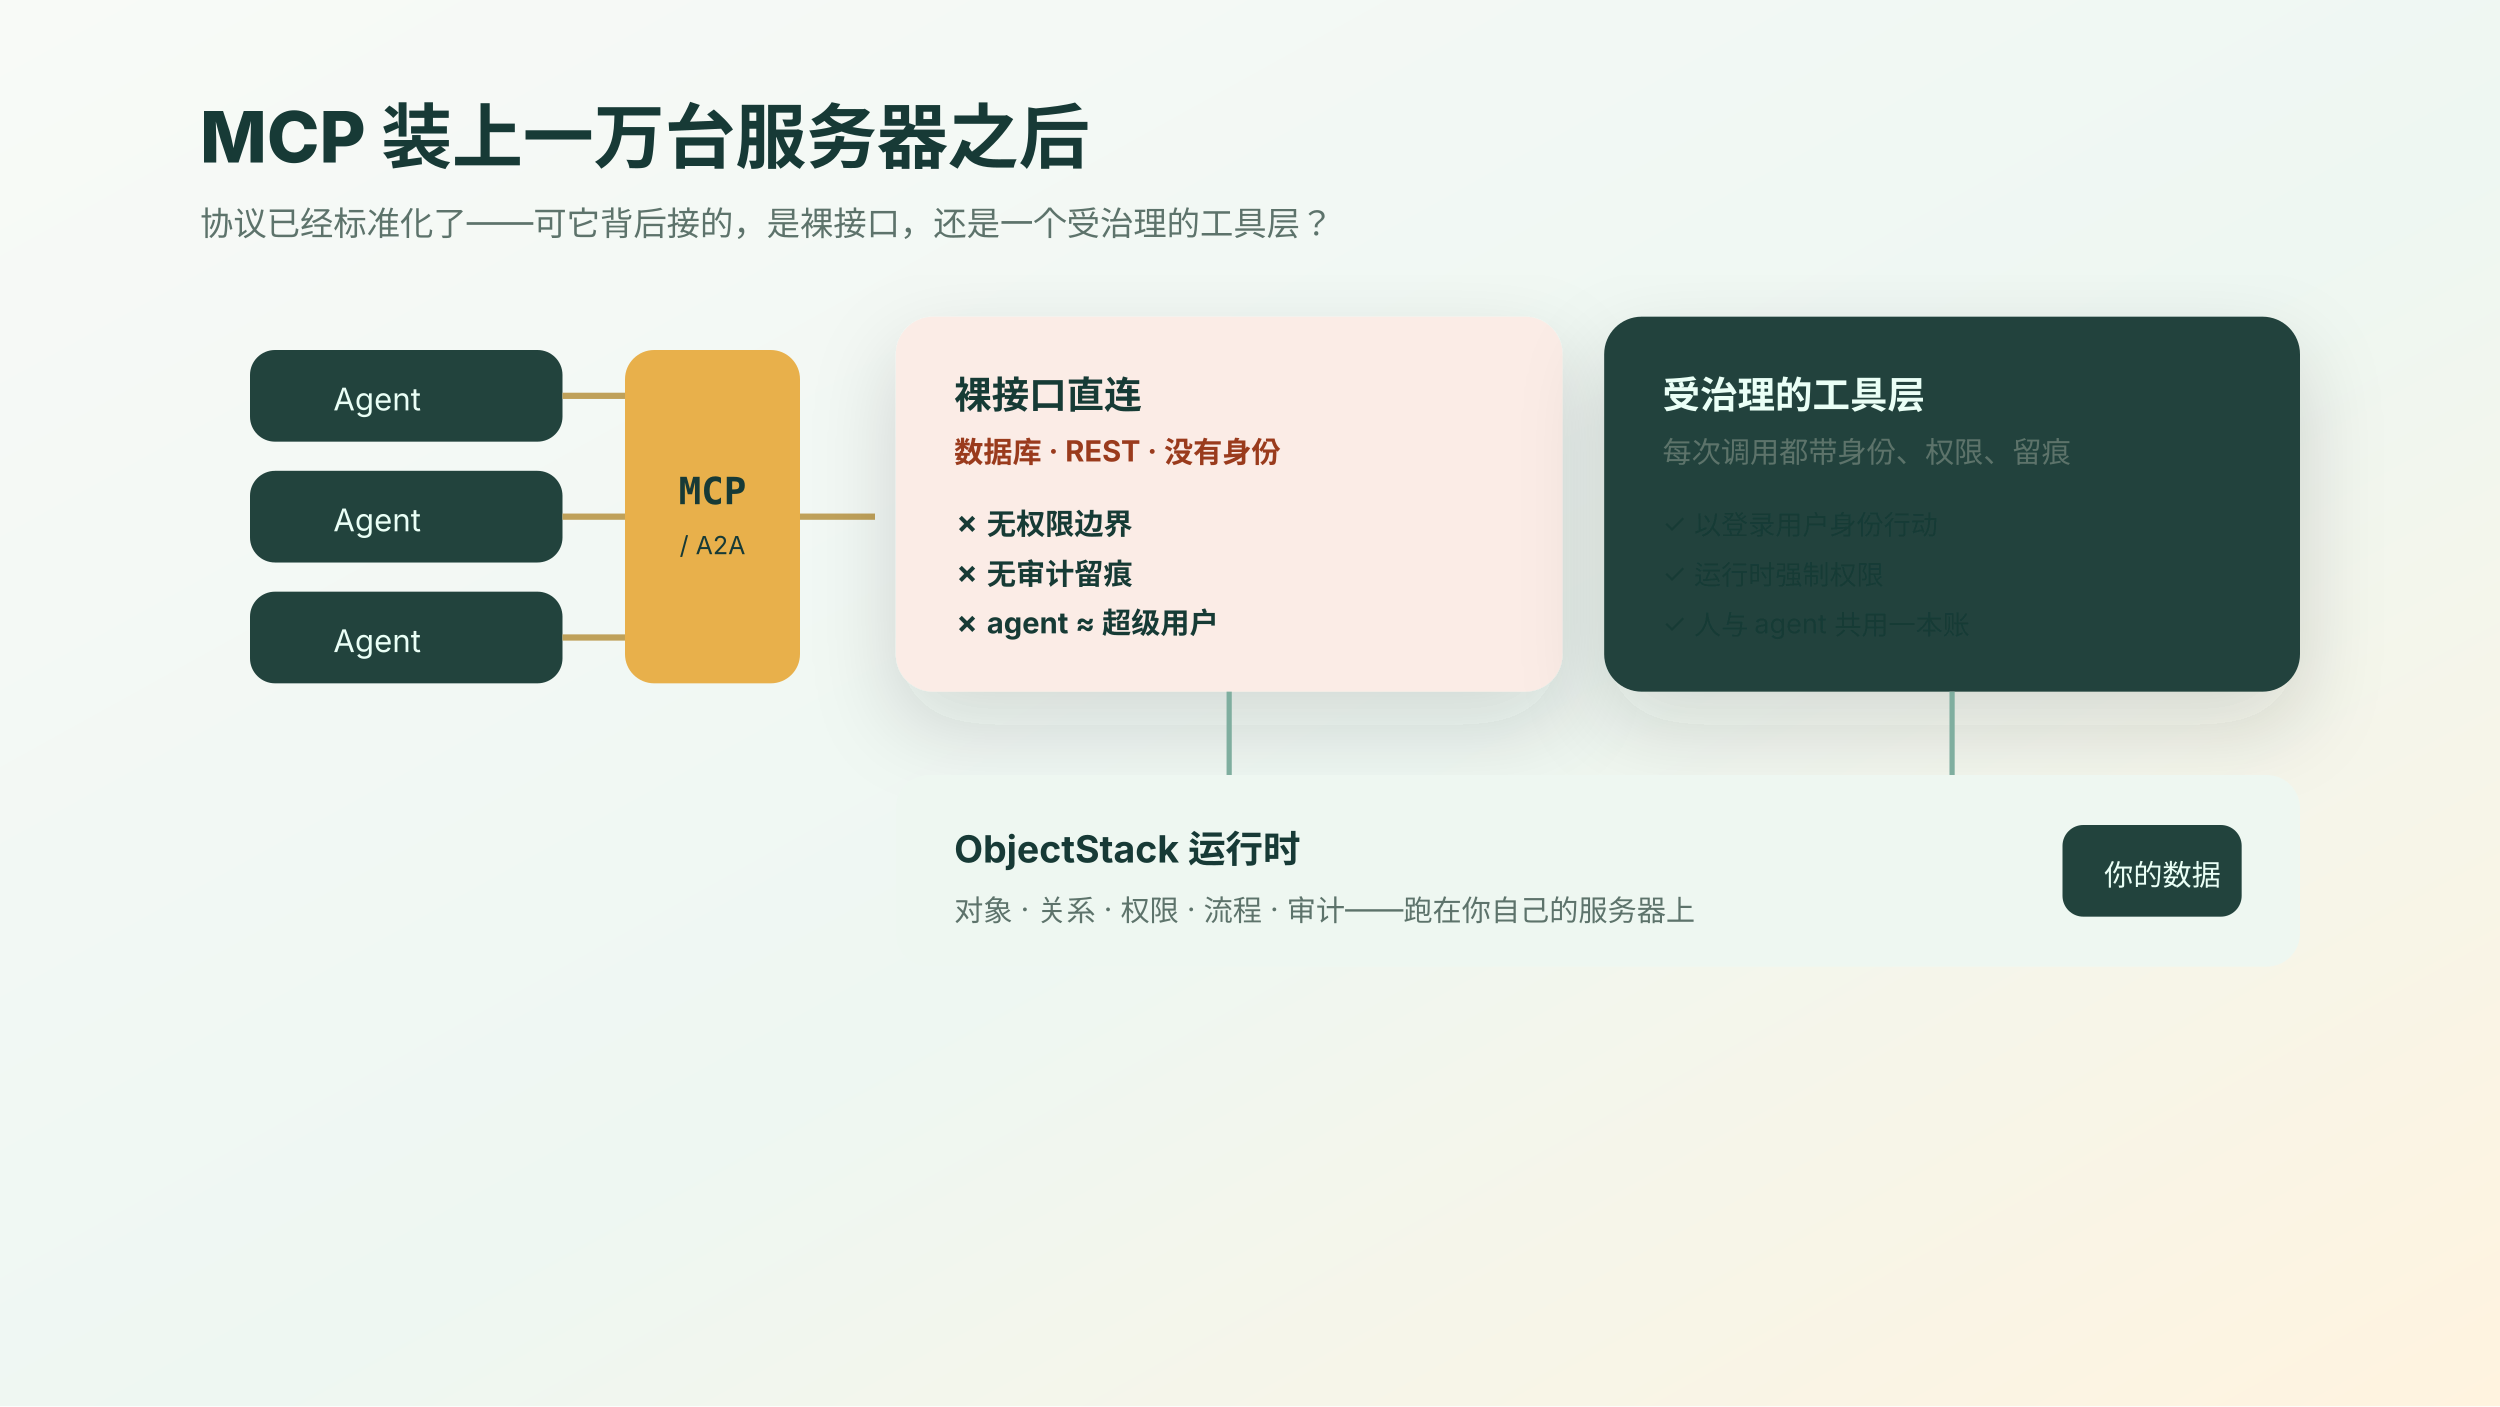
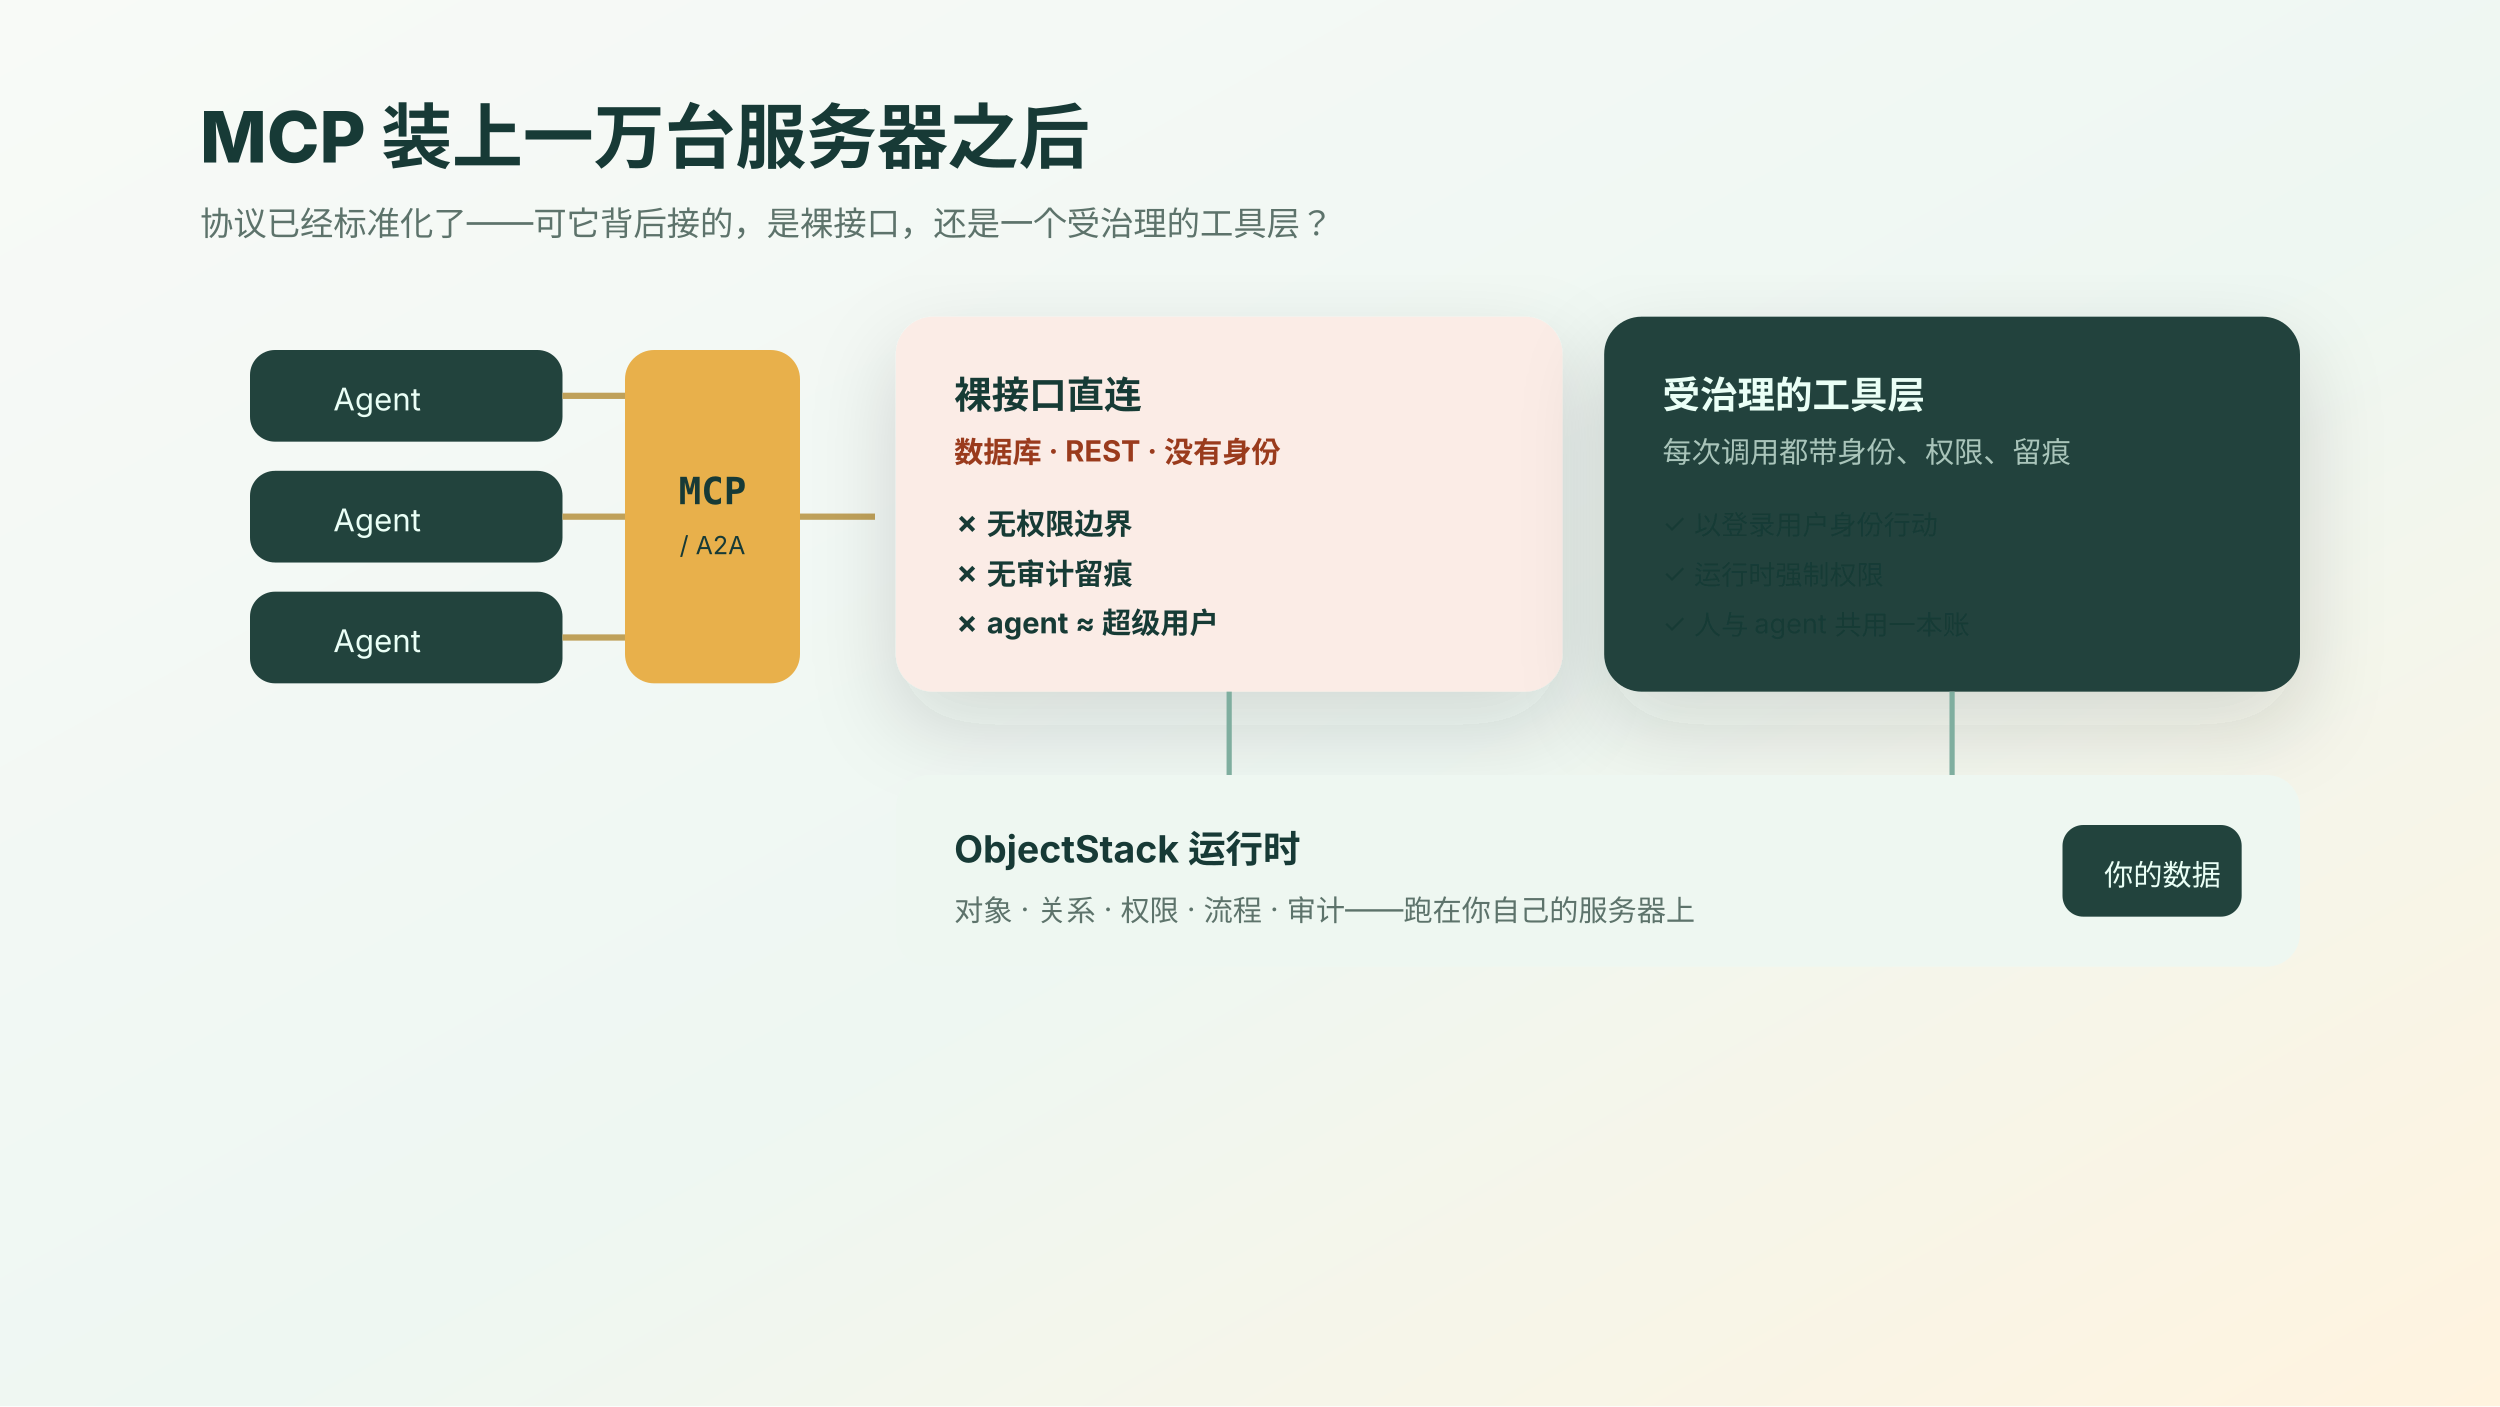
<svg xmlns="http://www.w3.org/2000/svg" viewBox="0 0 1200 675" role="img" aria-label="多个 agent 通过 MCP 连接，背后是裸接口还是受治理的工具层">
  <defs>
    <linearGradient id="bg" x1="0" x2="1" y1="0" y2="1">
      <stop stop-color="#f8faf7" />
      <stop offset=".55" stop-color="#eef7f2" />
      <stop offset="1" stop-color="#fff3df" />
    </linearGradient>
    <filter id="shadow" x="-20%" y="-20%" width="140%" height="150%">
      <feDropShadow dx="0" dy="16" stdDeviation="20" flood-color="#24342f" flood-opacity=".15" />
    </filter>
    <style>
      text{font-family:-apple-system,BlinkMacSystemFont,"Segoe UI",sans-serif;fill:#173a36}
      .tiny{font-size:16px;fill:#5d736b}.label{font-size:18px;font-weight:720}.invert{fill:#eafff6}.soft{fill:#5d736b;font-size:14px}
      .warn{font-size:14px;font-weight:650;fill:#9a3b1f}.ok{font-size:14px;font-weight:650;fill:#1f6b4a}.mono{font-family:ui-monospace,Menlo,monospace}
    </style>
  </defs>
  <rect width="1200" height="675" fill="url(#bg)" />
  <text x="96" y="78" font-size="34" font-weight="780">MCP 装上一万台服务器之后</text>
  <text x="96" y="113" class="tiny">协议已经标准化了——可它背后接的，是裸接口，还是一个受治理的工具层？</text>
  <g transform="translate(120 168)">
    <g font-size="15">
      <rect width="150" height="44" rx="12" fill="#22433d" />
      <text x="40" y="29" class="invert">Agent</text>
      <rect y="58" width="150" height="44" rx="12" fill="#22433d" />
      <text x="40" y="87" class="invert">Agent</text>
      <rect y="116" width="150" height="44" rx="12" fill="#22433d" />
      <text x="40" y="145" class="invert">Agent</text>
    </g>
  </g>
  <g transform="translate(300 168)">
    <rect width="84" height="160" rx="14" fill="#e8b04b" />
    <text x="42" y="74" text-anchor="middle" font-size="18" font-weight="780" fill="#22433d" class="mono">MCP</text>
    <text x="42" y="98" text-anchor="middle" font-size="12" fill="#7a5510">/ A2A</text>
    <g stroke="#bfa15a" stroke-width="3">
      <path d="M-30 22 h30" />
      <path d="M-30 80 h30" />
      <path d="M-30 138 h30" />
    </g>
    <path d="M84 80 h36" stroke="#bfa15a" stroke-width="3" />
  </g>
  <g transform="translate(430 152)" filter="url(#shadow)">
    <rect width="320" height="180" rx="18" fill="#fbece6" />
    <text x="28" y="44" class="label" fill="#9a3b1f">裸接口直连</text>
    <text x="28" y="70" class="warn">数据库 · REST · 没有身份</text>
    <g class="warn" font-size="13">
      <text x="28" y="104">✗ 无权限边界</text>
      <text x="28" y="128">✗ 无审计留痕</text>
      <text x="28" y="152">✗ agent ≈ 超级用户</text>
    </g>
  </g>
  <g transform="translate(770 152)" filter="url(#shadow)">
    <rect width="334" height="180" rx="18" fill="#22433d" />
    <text x="28" y="44" class="label invert">受治理的工具层</text>
-     <text x="28" y="70" class="soft" fill="#a9c4ba">每次调用都带身份、权限、留痕</text>
+     <text x="28" y="70" class="soft" style="fill:#a9c4ba">每次调用都带身份、权限、留痕</text>
    <g class="invert" font-size="13">
      <text x="28" y="104">✓ 以登录用户身份行动</text>
      <text x="28" y="128">✓ 运行时强制权限</text>
      <text x="28" y="152">✓ 人与 agent 共用一本账</text>
    </g>
  </g>
  <g transform="translate(430 372)">
    <rect width="674" height="92" rx="16" fill="#eef7f1" />
    <text x="28" y="42" class="label">ObjectStack 运行时</text>
    <text x="28" y="70" class="soft">对象 · 关系 · 权限 · 流程 · 审计——跑在你自己的服务器上</text>
    <g transform="translate(560 24)">
      <rect width="86" height="44" rx="10" fill="#22433d" />
      <text x="20" y="29" class="invert" font-size="14">你的数据</text>
    </g>
  </g>
  <g stroke="#7fae9f" stroke-width="2.5" fill="none">
    <path d="M590 332 v40" />
    <path d="M937 332 v40" />
  </g>
</svg>
